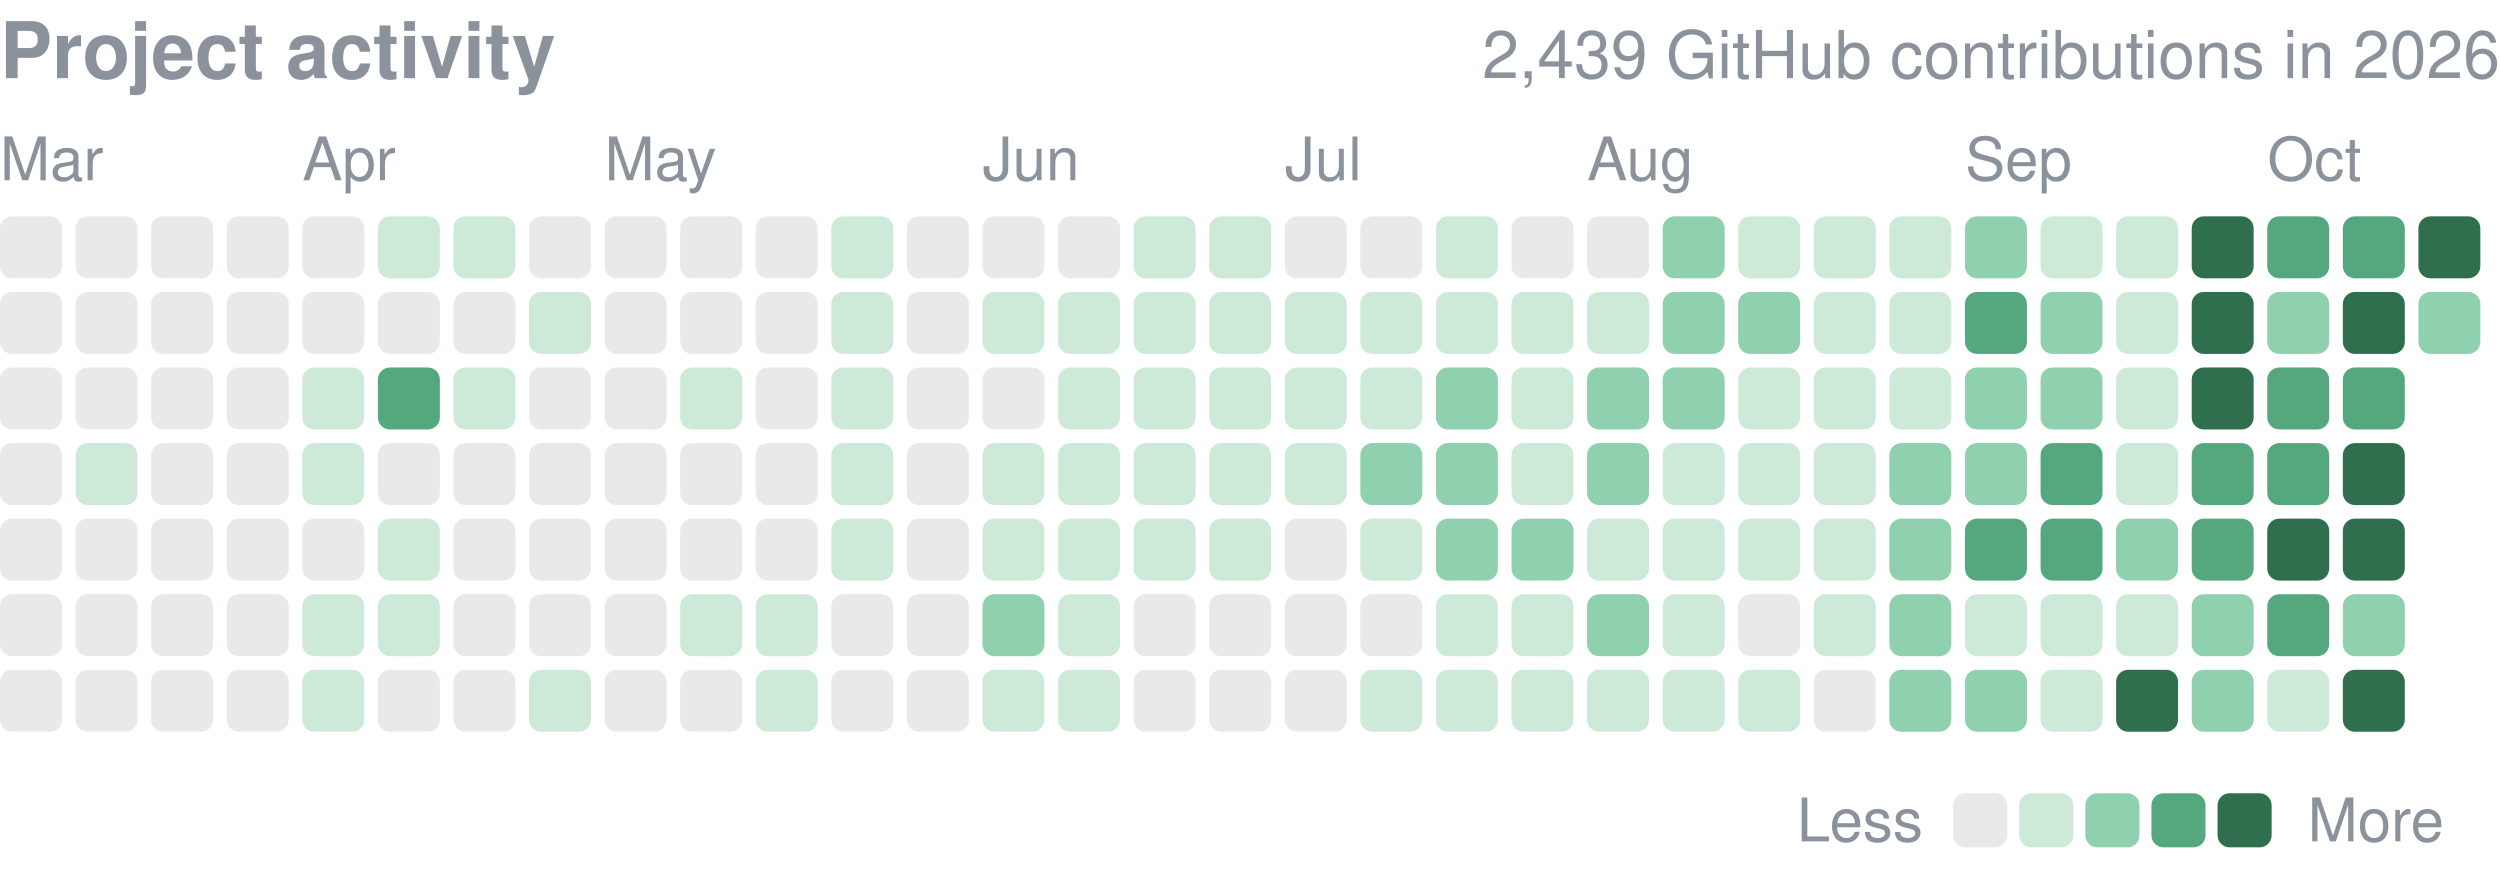
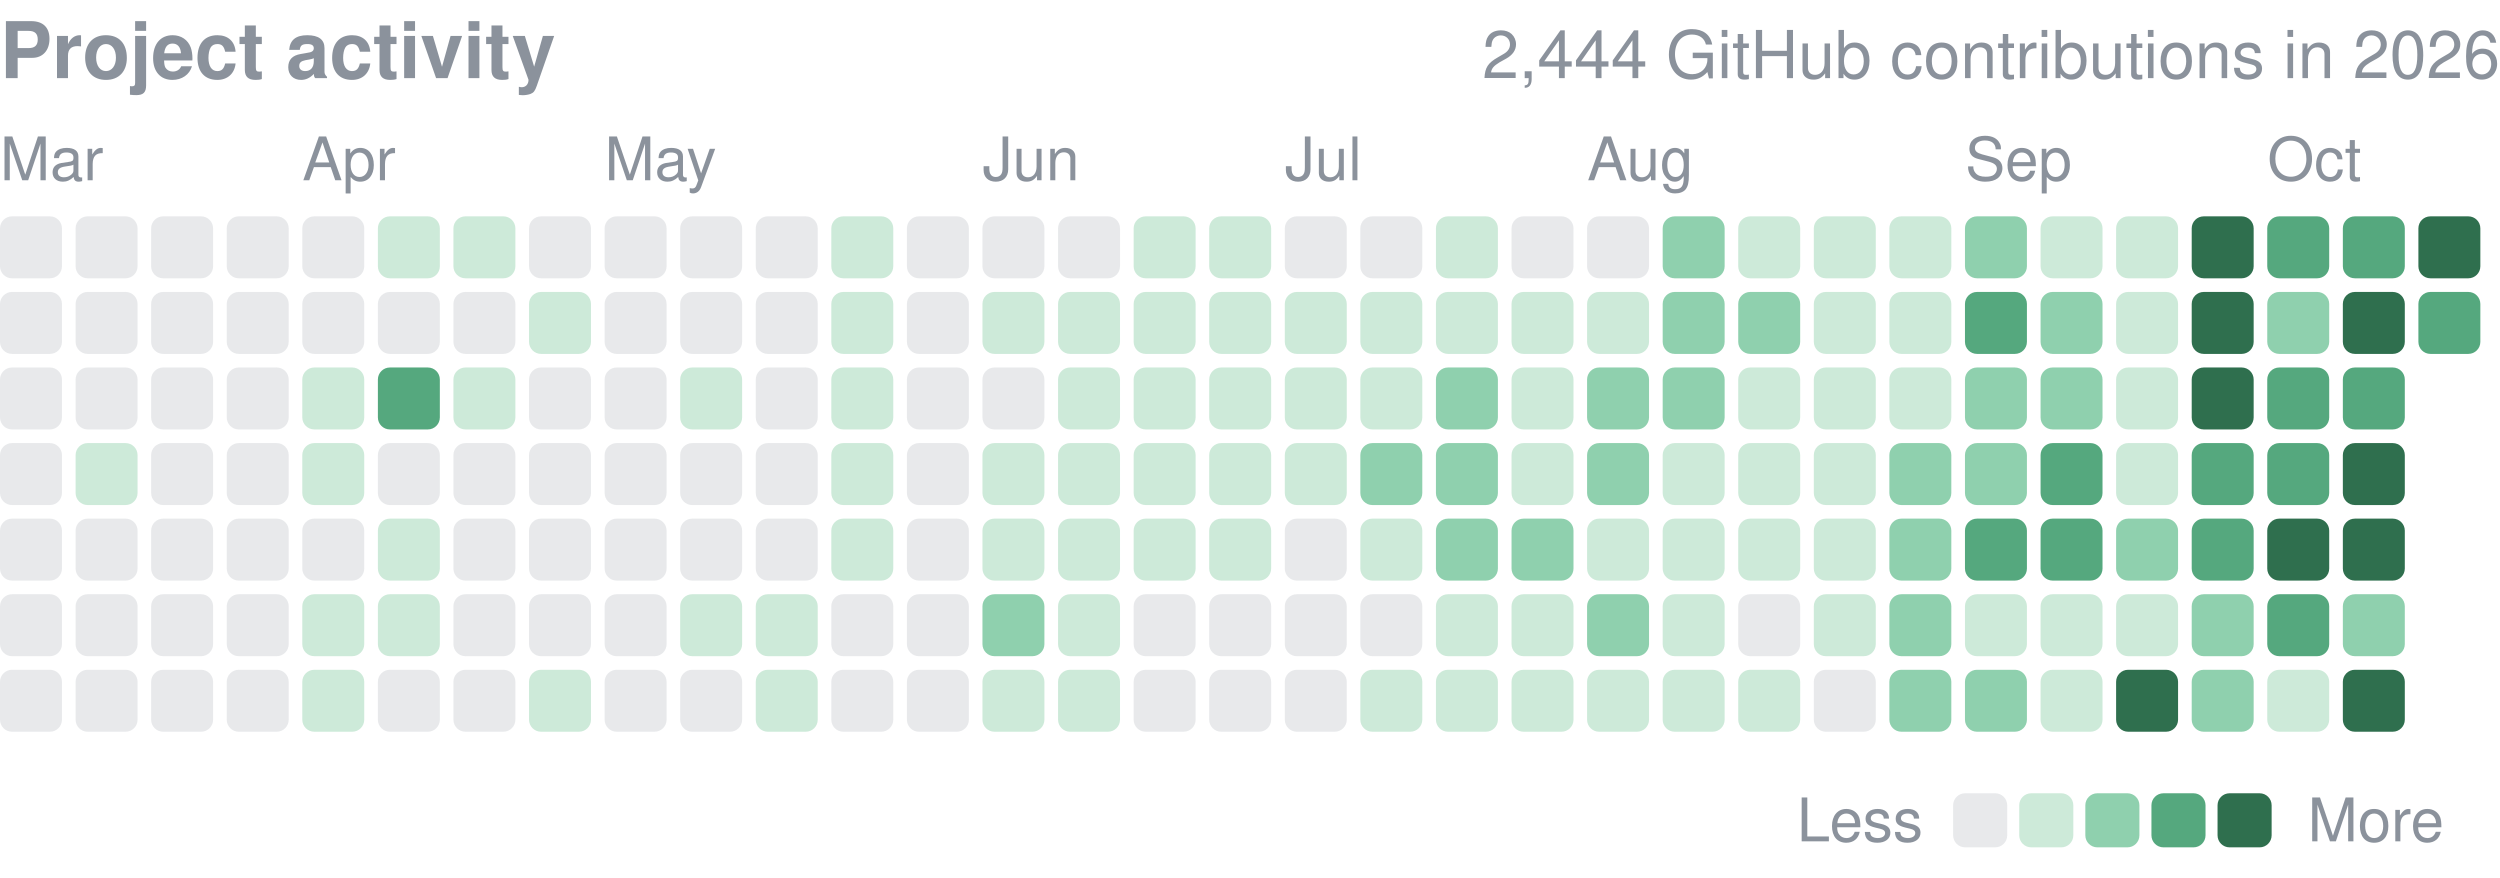
<svg xmlns="http://www.w3.org/2000/svg" width="416" height="146" viewBox="0 0 416 146" role="img" aria-label="yjinyoo GitHub contributions per day in 2026">
  <style>text{font-family:-apple-system,BlinkMacSystemFont,"Segoe UI",Helvetica,Arial,sans-serif}</style>
  <text x="0" y="13" font-size="13" font-weight="600" fill="#8b929c">Project activity</text>
-   <text x="416" y="13" font-size="11" fill="#8b929c" text-anchor="end">2,439 GitHub contributions in 2026</text>
+   <text x="416" y="13" font-size="11" fill="#8b929c" text-anchor="end">2,444 GitHub contributions in 2026</text>
  <text x="0.0" y="30" font-size="10" fill="#8b929c">Mar</text>
  <text x="50.3" y="30" font-size="10" fill="#8b929c">Apr</text>
  <text x="100.6" y="30" font-size="10" fill="#8b929c">May</text>
  <text x="163.5" y="30" font-size="10" fill="#8b929c">Jun</text>
  <text x="213.8" y="30" font-size="10" fill="#8b929c">Jul</text>
  <text x="264.1" y="30" font-size="10" fill="#8b929c">Aug</text>
  <text x="327.0" y="30" font-size="10" fill="#8b929c">Sep</text>
  <text x="377.3" y="30" font-size="10" fill="#8b929c">Oct</text>
  <rect x="0.00" y="36.00" width="10.31" height="10.31" rx="2.0" fill="#8b929c" opacity="0.2" />
  <rect x="0.00" y="48.58" width="10.31" height="10.31" rx="2.0" fill="#8b929c" opacity="0.2" />
  <rect x="0.00" y="61.15" width="10.31" height="10.31" rx="2.0" fill="#8b929c" opacity="0.2" />
  <rect x="0.00" y="73.73" width="10.31" height="10.31" rx="2.0" fill="#8b929c" opacity="0.2" />
  <rect x="0.00" y="86.30" width="10.31" height="10.31" rx="2.0" fill="#8b929c" opacity="0.2" />
  <rect x="0.00" y="98.88" width="10.31" height="10.31" rx="2.0" fill="#8b929c" opacity="0.2" />
  <rect x="0.00" y="111.45" width="10.31" height="10.31" rx="2.0" fill="#8b929c" opacity="0.2" />
  <rect x="12.58" y="36.00" width="10.31" height="10.31" rx="2.0" fill="#8b929c" opacity="0.2" />
  <rect x="12.58" y="48.58" width="10.31" height="10.31" rx="2.0" fill="#8b929c" opacity="0.2" />
  <rect x="12.58" y="61.15" width="10.31" height="10.31" rx="2.0" fill="#8b929c" opacity="0.2" />
  <rect x="12.58" y="73.73" width="10.31" height="10.31" rx="2.0" fill="#cdead9" />
  <rect x="12.58" y="86.30" width="10.31" height="10.31" rx="2.0" fill="#8b929c" opacity="0.2" />
  <rect x="12.58" y="98.88" width="10.31" height="10.31" rx="2.0" fill="#8b929c" opacity="0.2" />
  <rect x="12.58" y="111.45" width="10.31" height="10.31" rx="2.0" fill="#8b929c" opacity="0.2" />
  <rect x="25.15" y="36.00" width="10.31" height="10.31" rx="2.0" fill="#8b929c" opacity="0.2" />
  <rect x="25.15" y="48.58" width="10.31" height="10.31" rx="2.0" fill="#8b929c" opacity="0.2" />
  <rect x="25.15" y="61.15" width="10.31" height="10.31" rx="2.0" fill="#8b929c" opacity="0.2" />
  <rect x="25.15" y="73.73" width="10.31" height="10.31" rx="2.0" fill="#8b929c" opacity="0.2" />
  <rect x="25.15" y="86.30" width="10.31" height="10.31" rx="2.0" fill="#8b929c" opacity="0.2" />
  <rect x="25.15" y="98.88" width="10.31" height="10.31" rx="2.0" fill="#8b929c" opacity="0.2" />
  <rect x="25.15" y="111.45" width="10.31" height="10.31" rx="2.0" fill="#8b929c" opacity="0.2" />
  <rect x="37.73" y="36.00" width="10.31" height="10.31" rx="2.0" fill="#8b929c" opacity="0.2" />
  <rect x="37.73" y="48.58" width="10.31" height="10.31" rx="2.0" fill="#8b929c" opacity="0.2" />
  <rect x="37.73" y="61.15" width="10.31" height="10.31" rx="2.0" fill="#8b929c" opacity="0.2" />
  <rect x="37.73" y="73.73" width="10.31" height="10.31" rx="2.0" fill="#8b929c" opacity="0.2" />
  <rect x="37.73" y="86.30" width="10.31" height="10.31" rx="2.0" fill="#8b929c" opacity="0.2" />
  <rect x="37.73" y="98.88" width="10.31" height="10.31" rx="2.0" fill="#8b929c" opacity="0.2" />
  <rect x="37.73" y="111.45" width="10.31" height="10.31" rx="2.0" fill="#8b929c" opacity="0.2" />
  <rect x="50.30" y="36.00" width="10.31" height="10.31" rx="2.0" fill="#8b929c" opacity="0.2" />
  <rect x="50.30" y="48.58" width="10.31" height="10.31" rx="2.0" fill="#8b929c" opacity="0.2" />
  <rect x="50.30" y="61.15" width="10.31" height="10.31" rx="2.0" fill="#cdead9" />
  <rect x="50.30" y="73.73" width="10.31" height="10.31" rx="2.0" fill="#cdead9" />
  <rect x="50.30" y="86.30" width="10.31" height="10.31" rx="2.0" fill="#8b929c" opacity="0.2" />
  <rect x="50.30" y="98.88" width="10.31" height="10.31" rx="2.0" fill="#cdead9" />
  <rect x="50.30" y="111.45" width="10.31" height="10.31" rx="2.0" fill="#cdead9" />
  <rect x="62.88" y="36.00" width="10.31" height="10.31" rx="2.0" fill="#cdead9" />
  <rect x="62.88" y="48.58" width="10.31" height="10.31" rx="2.0" fill="#8b929c" opacity="0.2" />
  <rect x="62.88" y="61.15" width="10.31" height="10.31" rx="2.0" fill="#55a87e" />
  <rect x="62.88" y="73.73" width="10.31" height="10.31" rx="2.0" fill="#8b929c" opacity="0.2" />
  <rect x="62.88" y="86.30" width="10.31" height="10.31" rx="2.0" fill="#cdead9" />
  <rect x="62.88" y="98.88" width="10.31" height="10.31" rx="2.0" fill="#cdead9" />
  <rect x="62.88" y="111.45" width="10.31" height="10.31" rx="2.0" fill="#8b929c" opacity="0.2" />
  <rect x="75.45" y="36.00" width="10.31" height="10.31" rx="2.0" fill="#cdead9" />
  <rect x="75.45" y="48.58" width="10.31" height="10.31" rx="2.0" fill="#8b929c" opacity="0.2" />
  <rect x="75.45" y="61.15" width="10.31" height="10.31" rx="2.0" fill="#cdead9" />
  <rect x="75.45" y="73.73" width="10.31" height="10.31" rx="2.0" fill="#8b929c" opacity="0.2" />
  <rect x="75.45" y="86.30" width="10.31" height="10.31" rx="2.0" fill="#8b929c" opacity="0.2" />
  <rect x="75.45" y="98.88" width="10.31" height="10.31" rx="2.0" fill="#8b929c" opacity="0.2" />
  <rect x="75.45" y="111.45" width="10.31" height="10.31" rx="2.0" fill="#8b929c" opacity="0.2" />
  <rect x="88.03" y="36.00" width="10.31" height="10.31" rx="2.0" fill="#8b929c" opacity="0.2" />
  <rect x="88.03" y="48.58" width="10.31" height="10.31" rx="2.0" fill="#cdead9" />
  <rect x="88.03" y="61.15" width="10.31" height="10.31" rx="2.0" fill="#8b929c" opacity="0.2" />
  <rect x="88.03" y="73.73" width="10.31" height="10.31" rx="2.0" fill="#8b929c" opacity="0.2" />
  <rect x="88.03" y="86.30" width="10.31" height="10.31" rx="2.0" fill="#8b929c" opacity="0.2" />
  <rect x="88.03" y="98.88" width="10.31" height="10.31" rx="2.0" fill="#8b929c" opacity="0.2" />
  <rect x="88.03" y="111.45" width="10.31" height="10.31" rx="2.0" fill="#cdead9" />
  <rect x="100.61" y="36.00" width="10.31" height="10.31" rx="2.0" fill="#8b929c" opacity="0.2" />
  <rect x="100.61" y="48.58" width="10.31" height="10.31" rx="2.0" fill="#8b929c" opacity="0.2" />
  <rect x="100.61" y="61.15" width="10.31" height="10.31" rx="2.0" fill="#8b929c" opacity="0.2" />
  <rect x="100.61" y="73.73" width="10.31" height="10.31" rx="2.0" fill="#8b929c" opacity="0.2" />
  <rect x="100.61" y="86.30" width="10.31" height="10.31" rx="2.0" fill="#8b929c" opacity="0.2" />
  <rect x="100.61" y="98.88" width="10.31" height="10.31" rx="2.0" fill="#8b929c" opacity="0.2" />
  <rect x="100.61" y="111.45" width="10.31" height="10.31" rx="2.0" fill="#8b929c" opacity="0.2" />
  <rect x="113.18" y="36.00" width="10.31" height="10.31" rx="2.0" fill="#8b929c" opacity="0.2" />
  <rect x="113.18" y="48.58" width="10.31" height="10.31" rx="2.0" fill="#8b929c" opacity="0.2" />
  <rect x="113.18" y="61.15" width="10.31" height="10.31" rx="2.0" fill="#cdead9" />
  <rect x="113.18" y="73.73" width="10.31" height="10.31" rx="2.0" fill="#8b929c" opacity="0.2" />
  <rect x="113.18" y="86.30" width="10.31" height="10.31" rx="2.0" fill="#8b929c" opacity="0.2" />
  <rect x="113.18" y="98.88" width="10.31" height="10.31" rx="2.0" fill="#cdead9" />
  <rect x="113.18" y="111.45" width="10.31" height="10.31" rx="2.0" fill="#8b929c" opacity="0.2" />
  <rect x="125.76" y="36.00" width="10.31" height="10.31" rx="2.0" fill="#8b929c" opacity="0.2" />
  <rect x="125.76" y="48.58" width="10.31" height="10.31" rx="2.0" fill="#8b929c" opacity="0.2" />
  <rect x="125.76" y="61.15" width="10.31" height="10.31" rx="2.0" fill="#8b929c" opacity="0.2" />
  <rect x="125.76" y="73.73" width="10.31" height="10.31" rx="2.0" fill="#8b929c" opacity="0.2" />
  <rect x="125.76" y="86.30" width="10.31" height="10.31" rx="2.0" fill="#8b929c" opacity="0.2" />
  <rect x="125.76" y="98.88" width="10.31" height="10.31" rx="2.0" fill="#cdead9" />
  <rect x="125.76" y="111.45" width="10.31" height="10.31" rx="2.0" fill="#cdead9" />
  <rect x="138.33" y="36.00" width="10.31" height="10.31" rx="2.0" fill="#cdead9" />
  <rect x="138.33" y="48.58" width="10.31" height="10.31" rx="2.0" fill="#cdead9" />
  <rect x="138.33" y="61.15" width="10.31" height="10.31" rx="2.0" fill="#cdead9" />
  <rect x="138.33" y="73.73" width="10.31" height="10.31" rx="2.0" fill="#cdead9" />
  <rect x="138.33" y="86.30" width="10.31" height="10.31" rx="2.0" fill="#cdead9" />
  <rect x="138.33" y="98.88" width="10.31" height="10.31" rx="2.0" fill="#8b929c" opacity="0.2" />
  <rect x="138.33" y="111.45" width="10.31" height="10.31" rx="2.0" fill="#8b929c" opacity="0.2" />
  <rect x="150.91" y="36.00" width="10.31" height="10.31" rx="2.0" fill="#8b929c" opacity="0.2" />
  <rect x="150.91" y="48.58" width="10.31" height="10.31" rx="2.0" fill="#8b929c" opacity="0.2" />
  <rect x="150.91" y="61.15" width="10.31" height="10.31" rx="2.0" fill="#8b929c" opacity="0.2" />
  <rect x="150.91" y="73.73" width="10.31" height="10.31" rx="2.0" fill="#8b929c" opacity="0.2" />
  <rect x="150.91" y="86.30" width="10.31" height="10.31" rx="2.0" fill="#8b929c" opacity="0.2" />
  <rect x="150.91" y="98.88" width="10.31" height="10.31" rx="2.0" fill="#8b929c" opacity="0.2" />
  <rect x="150.91" y="111.45" width="10.31" height="10.31" rx="2.0" fill="#8b929c" opacity="0.2" />
  <rect x="163.48" y="36.00" width="10.31" height="10.31" rx="2.0" fill="#8b929c" opacity="0.2" />
  <rect x="163.48" y="48.58" width="10.31" height="10.31" rx="2.0" fill="#cdead9" />
  <rect x="163.48" y="61.15" width="10.31" height="10.31" rx="2.0" fill="#8b929c" opacity="0.2" />
  <rect x="163.48" y="73.73" width="10.31" height="10.31" rx="2.0" fill="#cdead9" />
  <rect x="163.48" y="86.30" width="10.31" height="10.31" rx="2.0" fill="#cdead9" />
  <rect x="163.48" y="98.88" width="10.31" height="10.31" rx="2.0" fill="#8fd0ae" />
  <rect x="163.48" y="111.45" width="10.31" height="10.31" rx="2.0" fill="#cdead9" />
  <rect x="176.06" y="36.00" width="10.31" height="10.31" rx="2.0" fill="#8b929c" opacity="0.2" />
  <rect x="176.06" y="48.58" width="10.31" height="10.31" rx="2.0" fill="#cdead9" />
  <rect x="176.06" y="61.15" width="10.31" height="10.31" rx="2.0" fill="#cdead9" />
  <rect x="176.06" y="73.73" width="10.31" height="10.31" rx="2.0" fill="#cdead9" />
  <rect x="176.06" y="86.30" width="10.31" height="10.31" rx="2.0" fill="#cdead9" />
  <rect x="176.06" y="98.88" width="10.31" height="10.31" rx="2.0" fill="#cdead9" />
  <rect x="176.06" y="111.45" width="10.31" height="10.31" rx="2.0" fill="#cdead9" />
  <rect x="188.64" y="36.00" width="10.31" height="10.31" rx="2.0" fill="#cdead9" />
  <rect x="188.64" y="48.58" width="10.31" height="10.31" rx="2.0" fill="#cdead9" />
  <rect x="188.64" y="61.15" width="10.31" height="10.31" rx="2.0" fill="#cdead9" />
  <rect x="188.64" y="73.73" width="10.31" height="10.31" rx="2.0" fill="#cdead9" />
  <rect x="188.64" y="86.30" width="10.31" height="10.31" rx="2.0" fill="#cdead9" />
  <rect x="188.64" y="98.88" width="10.31" height="10.31" rx="2.0" fill="#8b929c" opacity="0.2" />
  <rect x="188.64" y="111.45" width="10.31" height="10.31" rx="2.0" fill="#8b929c" opacity="0.2" />
  <rect x="201.21" y="36.00" width="10.31" height="10.31" rx="2.0" fill="#cdead9" />
  <rect x="201.21" y="48.58" width="10.31" height="10.31" rx="2.0" fill="#cdead9" />
  <rect x="201.21" y="61.15" width="10.31" height="10.31" rx="2.0" fill="#cdead9" />
  <rect x="201.21" y="73.73" width="10.31" height="10.31" rx="2.0" fill="#cdead9" />
  <rect x="201.21" y="86.30" width="10.31" height="10.31" rx="2.0" fill="#cdead9" />
  <rect x="201.21" y="98.88" width="10.31" height="10.31" rx="2.0" fill="#8b929c" opacity="0.2" />
  <rect x="201.21" y="111.45" width="10.31" height="10.31" rx="2.0" fill="#8b929c" opacity="0.2" />
  <rect x="213.79" y="36.00" width="10.31" height="10.31" rx="2.0" fill="#8b929c" opacity="0.2" />
  <rect x="213.79" y="48.58" width="10.31" height="10.31" rx="2.0" fill="#cdead9" />
  <rect x="213.79" y="61.15" width="10.31" height="10.31" rx="2.0" fill="#cdead9" />
  <rect x="213.79" y="73.73" width="10.31" height="10.31" rx="2.0" fill="#cdead9" />
  <rect x="213.79" y="86.30" width="10.31" height="10.31" rx="2.0" fill="#8b929c" opacity="0.2" />
  <rect x="213.79" y="98.88" width="10.31" height="10.31" rx="2.0" fill="#8b929c" opacity="0.2" />
  <rect x="213.79" y="111.45" width="10.31" height="10.31" rx="2.0" fill="#8b929c" opacity="0.2" />
  <rect x="226.36" y="36.00" width="10.31" height="10.31" rx="2.0" fill="#8b929c" opacity="0.2" />
  <rect x="226.36" y="48.58" width="10.31" height="10.31" rx="2.0" fill="#cdead9" />
  <rect x="226.36" y="61.15" width="10.31" height="10.31" rx="2.0" fill="#cdead9" />
  <rect x="226.36" y="73.73" width="10.31" height="10.31" rx="2.0" fill="#8fd0ae" />
  <rect x="226.36" y="86.30" width="10.31" height="10.31" rx="2.0" fill="#cdead9" />
  <rect x="226.36" y="98.88" width="10.31" height="10.31" rx="2.0" fill="#8b929c" opacity="0.2" />
  <rect x="226.36" y="111.45" width="10.31" height="10.31" rx="2.0" fill="#cdead9" />
  <rect x="238.94" y="36.00" width="10.31" height="10.31" rx="2.0" fill="#cdead9" />
  <rect x="238.94" y="48.58" width="10.31" height="10.31" rx="2.0" fill="#cdead9" />
  <rect x="238.94" y="61.15" width="10.31" height="10.31" rx="2.0" fill="#8fd0ae" />
  <rect x="238.94" y="73.73" width="10.31" height="10.31" rx="2.0" fill="#8fd0ae" />
  <rect x="238.94" y="86.30" width="10.31" height="10.31" rx="2.0" fill="#8fd0ae" />
  <rect x="238.94" y="98.88" width="10.31" height="10.31" rx="2.0" fill="#cdead9" />
  <rect x="238.94" y="111.45" width="10.31" height="10.31" rx="2.0" fill="#cdead9" />
  <rect x="251.52" y="36.00" width="10.31" height="10.31" rx="2.0" fill="#8b929c" opacity="0.2" />
  <rect x="251.52" y="48.58" width="10.31" height="10.31" rx="2.0" fill="#cdead9" />
  <rect x="251.52" y="61.15" width="10.31" height="10.31" rx="2.0" fill="#cdead9" />
  <rect x="251.52" y="73.73" width="10.31" height="10.31" rx="2.0" fill="#cdead9" />
  <rect x="251.52" y="86.30" width="10.31" height="10.31" rx="2.0" fill="#8fd0ae" />
  <rect x="251.52" y="98.88" width="10.31" height="10.31" rx="2.0" fill="#cdead9" />
  <rect x="251.52" y="111.45" width="10.31" height="10.31" rx="2.0" fill="#cdead9" />
  <rect x="264.09" y="36.00" width="10.31" height="10.31" rx="2.0" fill="#8b929c" opacity="0.2" />
  <rect x="264.09" y="48.58" width="10.31" height="10.31" rx="2.0" fill="#cdead9" />
  <rect x="264.09" y="61.15" width="10.31" height="10.31" rx="2.0" fill="#8fd0ae" />
  <rect x="264.09" y="73.73" width="10.31" height="10.31" rx="2.0" fill="#8fd0ae" />
  <rect x="264.09" y="86.30" width="10.31" height="10.31" rx="2.0" fill="#cdead9" />
  <rect x="264.09" y="98.88" width="10.31" height="10.31" rx="2.0" fill="#8fd0ae" />
  <rect x="264.09" y="111.45" width="10.31" height="10.31" rx="2.0" fill="#cdead9" />
  <rect x="276.67" y="36.00" width="10.31" height="10.31" rx="2.0" fill="#8fd0ae" />
  <rect x="276.67" y="48.58" width="10.31" height="10.31" rx="2.0" fill="#8fd0ae" />
  <rect x="276.67" y="61.15" width="10.31" height="10.31" rx="2.0" fill="#8fd0ae" />
  <rect x="276.67" y="73.73" width="10.31" height="10.31" rx="2.0" fill="#cdead9" />
  <rect x="276.67" y="86.30" width="10.31" height="10.31" rx="2.0" fill="#cdead9" />
  <rect x="276.67" y="98.88" width="10.31" height="10.31" rx="2.0" fill="#cdead9" />
  <rect x="276.67" y="111.45" width="10.31" height="10.31" rx="2.0" fill="#cdead9" />
  <rect x="289.24" y="36.00" width="10.31" height="10.31" rx="2.0" fill="#cdead9" />
  <rect x="289.24" y="48.58" width="10.31" height="10.31" rx="2.0" fill="#8fd0ae" />
  <rect x="289.24" y="61.15" width="10.31" height="10.31" rx="2.0" fill="#cdead9" />
  <rect x="289.24" y="73.73" width="10.31" height="10.31" rx="2.0" fill="#cdead9" />
  <rect x="289.24" y="86.30" width="10.31" height="10.31" rx="2.0" fill="#cdead9" />
  <rect x="289.24" y="98.88" width="10.31" height="10.31" rx="2.0" fill="#8b929c" opacity="0.2" />
  <rect x="289.24" y="111.45" width="10.31" height="10.31" rx="2.0" fill="#cdead9" />
  <rect x="301.82" y="36.00" width="10.31" height="10.31" rx="2.0" fill="#cdead9" />
  <rect x="301.82" y="48.58" width="10.31" height="10.31" rx="2.0" fill="#cdead9" />
  <rect x="301.82" y="61.15" width="10.31" height="10.31" rx="2.0" fill="#cdead9" />
  <rect x="301.82" y="73.73" width="10.31" height="10.31" rx="2.0" fill="#cdead9" />
  <rect x="301.82" y="86.30" width="10.31" height="10.31" rx="2.0" fill="#cdead9" />
  <rect x="301.82" y="98.88" width="10.31" height="10.31" rx="2.0" fill="#cdead9" />
  <rect x="301.82" y="111.45" width="10.31" height="10.31" rx="2.0" fill="#8b929c" opacity="0.2" />
  <rect x="314.39" y="36.00" width="10.31" height="10.31" rx="2.0" fill="#cdead9" />
  <rect x="314.39" y="48.58" width="10.31" height="10.31" rx="2.0" fill="#cdead9" />
  <rect x="314.39" y="61.15" width="10.31" height="10.31" rx="2.0" fill="#cdead9" />
  <rect x="314.39" y="73.73" width="10.31" height="10.31" rx="2.0" fill="#8fd0ae" />
  <rect x="314.39" y="86.30" width="10.31" height="10.31" rx="2.0" fill="#8fd0ae" />
  <rect x="314.39" y="98.88" width="10.31" height="10.31" rx="2.0" fill="#8fd0ae" />
  <rect x="314.39" y="111.45" width="10.31" height="10.31" rx="2.0" fill="#8fd0ae" />
  <rect x="326.97" y="36.00" width="10.31" height="10.31" rx="2.0" fill="#8fd0ae" />
  <rect x="326.97" y="48.58" width="10.31" height="10.31" rx="2.0" fill="#55a87e" />
  <rect x="326.97" y="61.15" width="10.31" height="10.31" rx="2.0" fill="#8fd0ae" />
  <rect x="326.97" y="73.73" width="10.31" height="10.31" rx="2.0" fill="#8fd0ae" />
  <rect x="326.97" y="86.30" width="10.31" height="10.31" rx="2.0" fill="#55a87e" />
  <rect x="326.97" y="98.88" width="10.31" height="10.31" rx="2.0" fill="#cdead9" />
  <rect x="326.97" y="111.45" width="10.31" height="10.31" rx="2.0" fill="#8fd0ae" />
  <rect x="339.55" y="36.00" width="10.31" height="10.31" rx="2.0" fill="#cdead9" />
  <rect x="339.55" y="48.58" width="10.31" height="10.31" rx="2.0" fill="#8fd0ae" />
  <rect x="339.55" y="61.15" width="10.31" height="10.31" rx="2.0" fill="#8fd0ae" />
  <rect x="339.55" y="73.73" width="10.31" height="10.31" rx="2.0" fill="#55a87e" />
  <rect x="339.55" y="86.30" width="10.31" height="10.31" rx="2.0" fill="#55a87e" />
  <rect x="339.55" y="98.88" width="10.31" height="10.31" rx="2.0" fill="#cdead9" />
  <rect x="339.55" y="111.45" width="10.31" height="10.31" rx="2.0" fill="#cdead9" />
  <rect x="352.12" y="36.00" width="10.31" height="10.31" rx="2.0" fill="#cdead9" />
  <rect x="352.12" y="48.58" width="10.31" height="10.31" rx="2.0" fill="#cdead9" />
  <rect x="352.12" y="61.15" width="10.31" height="10.31" rx="2.0" fill="#cdead9" />
  <rect x="352.12" y="73.73" width="10.31" height="10.31" rx="2.0" fill="#cdead9" />
  <rect x="352.12" y="86.30" width="10.31" height="10.31" rx="2.0" fill="#8fd0ae" />
  <rect x="352.12" y="98.88" width="10.31" height="10.31" rx="2.0" fill="#cdead9" />
  <rect x="352.12" y="111.45" width="10.31" height="10.31" rx="2.0" fill="#2f6f4e" />
  <rect x="364.70" y="36.00" width="10.31" height="10.31" rx="2.0" fill="#2f6f4e" />
  <rect x="364.70" y="48.58" width="10.31" height="10.31" rx="2.0" fill="#2f6f4e" />
  <rect x="364.70" y="61.15" width="10.31" height="10.31" rx="2.0" fill="#2f6f4e" />
  <rect x="364.70" y="73.73" width="10.31" height="10.31" rx="2.0" fill="#55a87e" />
  <rect x="364.70" y="86.30" width="10.31" height="10.31" rx="2.0" fill="#55a87e" />
  <rect x="364.70" y="98.88" width="10.31" height="10.31" rx="2.0" fill="#8fd0ae" />
  <rect x="364.70" y="111.45" width="10.31" height="10.31" rx="2.0" fill="#8fd0ae" />
  <rect x="377.27" y="36.00" width="10.31" height="10.31" rx="2.0" fill="#55a87e" />
  <rect x="377.27" y="48.58" width="10.31" height="10.31" rx="2.0" fill="#8fd0ae" />
  <rect x="377.27" y="61.15" width="10.31" height="10.31" rx="2.0" fill="#55a87e" />
  <rect x="377.27" y="73.73" width="10.31" height="10.31" rx="2.0" fill="#55a87e" />
  <rect x="377.27" y="86.30" width="10.31" height="10.31" rx="2.0" fill="#2f6f4e" />
  <rect x="377.27" y="98.88" width="10.31" height="10.31" rx="2.0" fill="#55a87e" />
  <rect x="377.27" y="111.45" width="10.31" height="10.31" rx="2.0" fill="#cdead9" />
  <rect x="389.85" y="36.00" width="10.31" height="10.31" rx="2.0" fill="#55a87e" />
  <rect x="389.85" y="48.58" width="10.31" height="10.31" rx="2.0" fill="#2f6f4e" />
  <rect x="389.85" y="61.15" width="10.31" height="10.31" rx="2.0" fill="#55a87e" />
  <rect x="389.85" y="73.73" width="10.31" height="10.31" rx="2.0" fill="#2f6f4e" />
  <rect x="389.85" y="86.30" width="10.31" height="10.31" rx="2.0" fill="#2f6f4e" />
  <rect x="389.85" y="98.88" width="10.31" height="10.31" rx="2.0" fill="#8fd0ae" />
  <rect x="389.85" y="111.45" width="10.31" height="10.31" rx="2.0" fill="#2f6f4e" />
  <rect x="402.42" y="36.00" width="10.31" height="10.31" rx="2.0" fill="#2f6f4e" />
-   <rect x="402.42" y="48.58" width="10.31" height="10.31" rx="2.0" fill="#8fd0ae" />
+   <rect x="402.42" y="48.58" width="10.31" height="10.31" rx="2.0" fill="#55a87e" />
  <text x="299" y="140.0" font-size="10" fill="#8b929c">Less</text>
  <rect x="325" y="132.0" width="9" height="9" rx="2.0" fill="#8b929c" opacity="0.2" />
  <rect x="336.0" y="132.0" width="9" height="9" rx="2.0" fill="#cdead9" />
  <rect x="347.0" y="132.0" width="9" height="9" rx="2.0" fill="#8fd0ae" />
  <rect x="358.0" y="132.0" width="9" height="9" rx="2.0" fill="#55a87e" />
  <rect x="369.0" y="132.0" width="9" height="9" rx="2.0" fill="#2f6f4e" />
  <text x="384.0" y="140.0" font-size="10" fill="#8b929c">More</text>
</svg>
